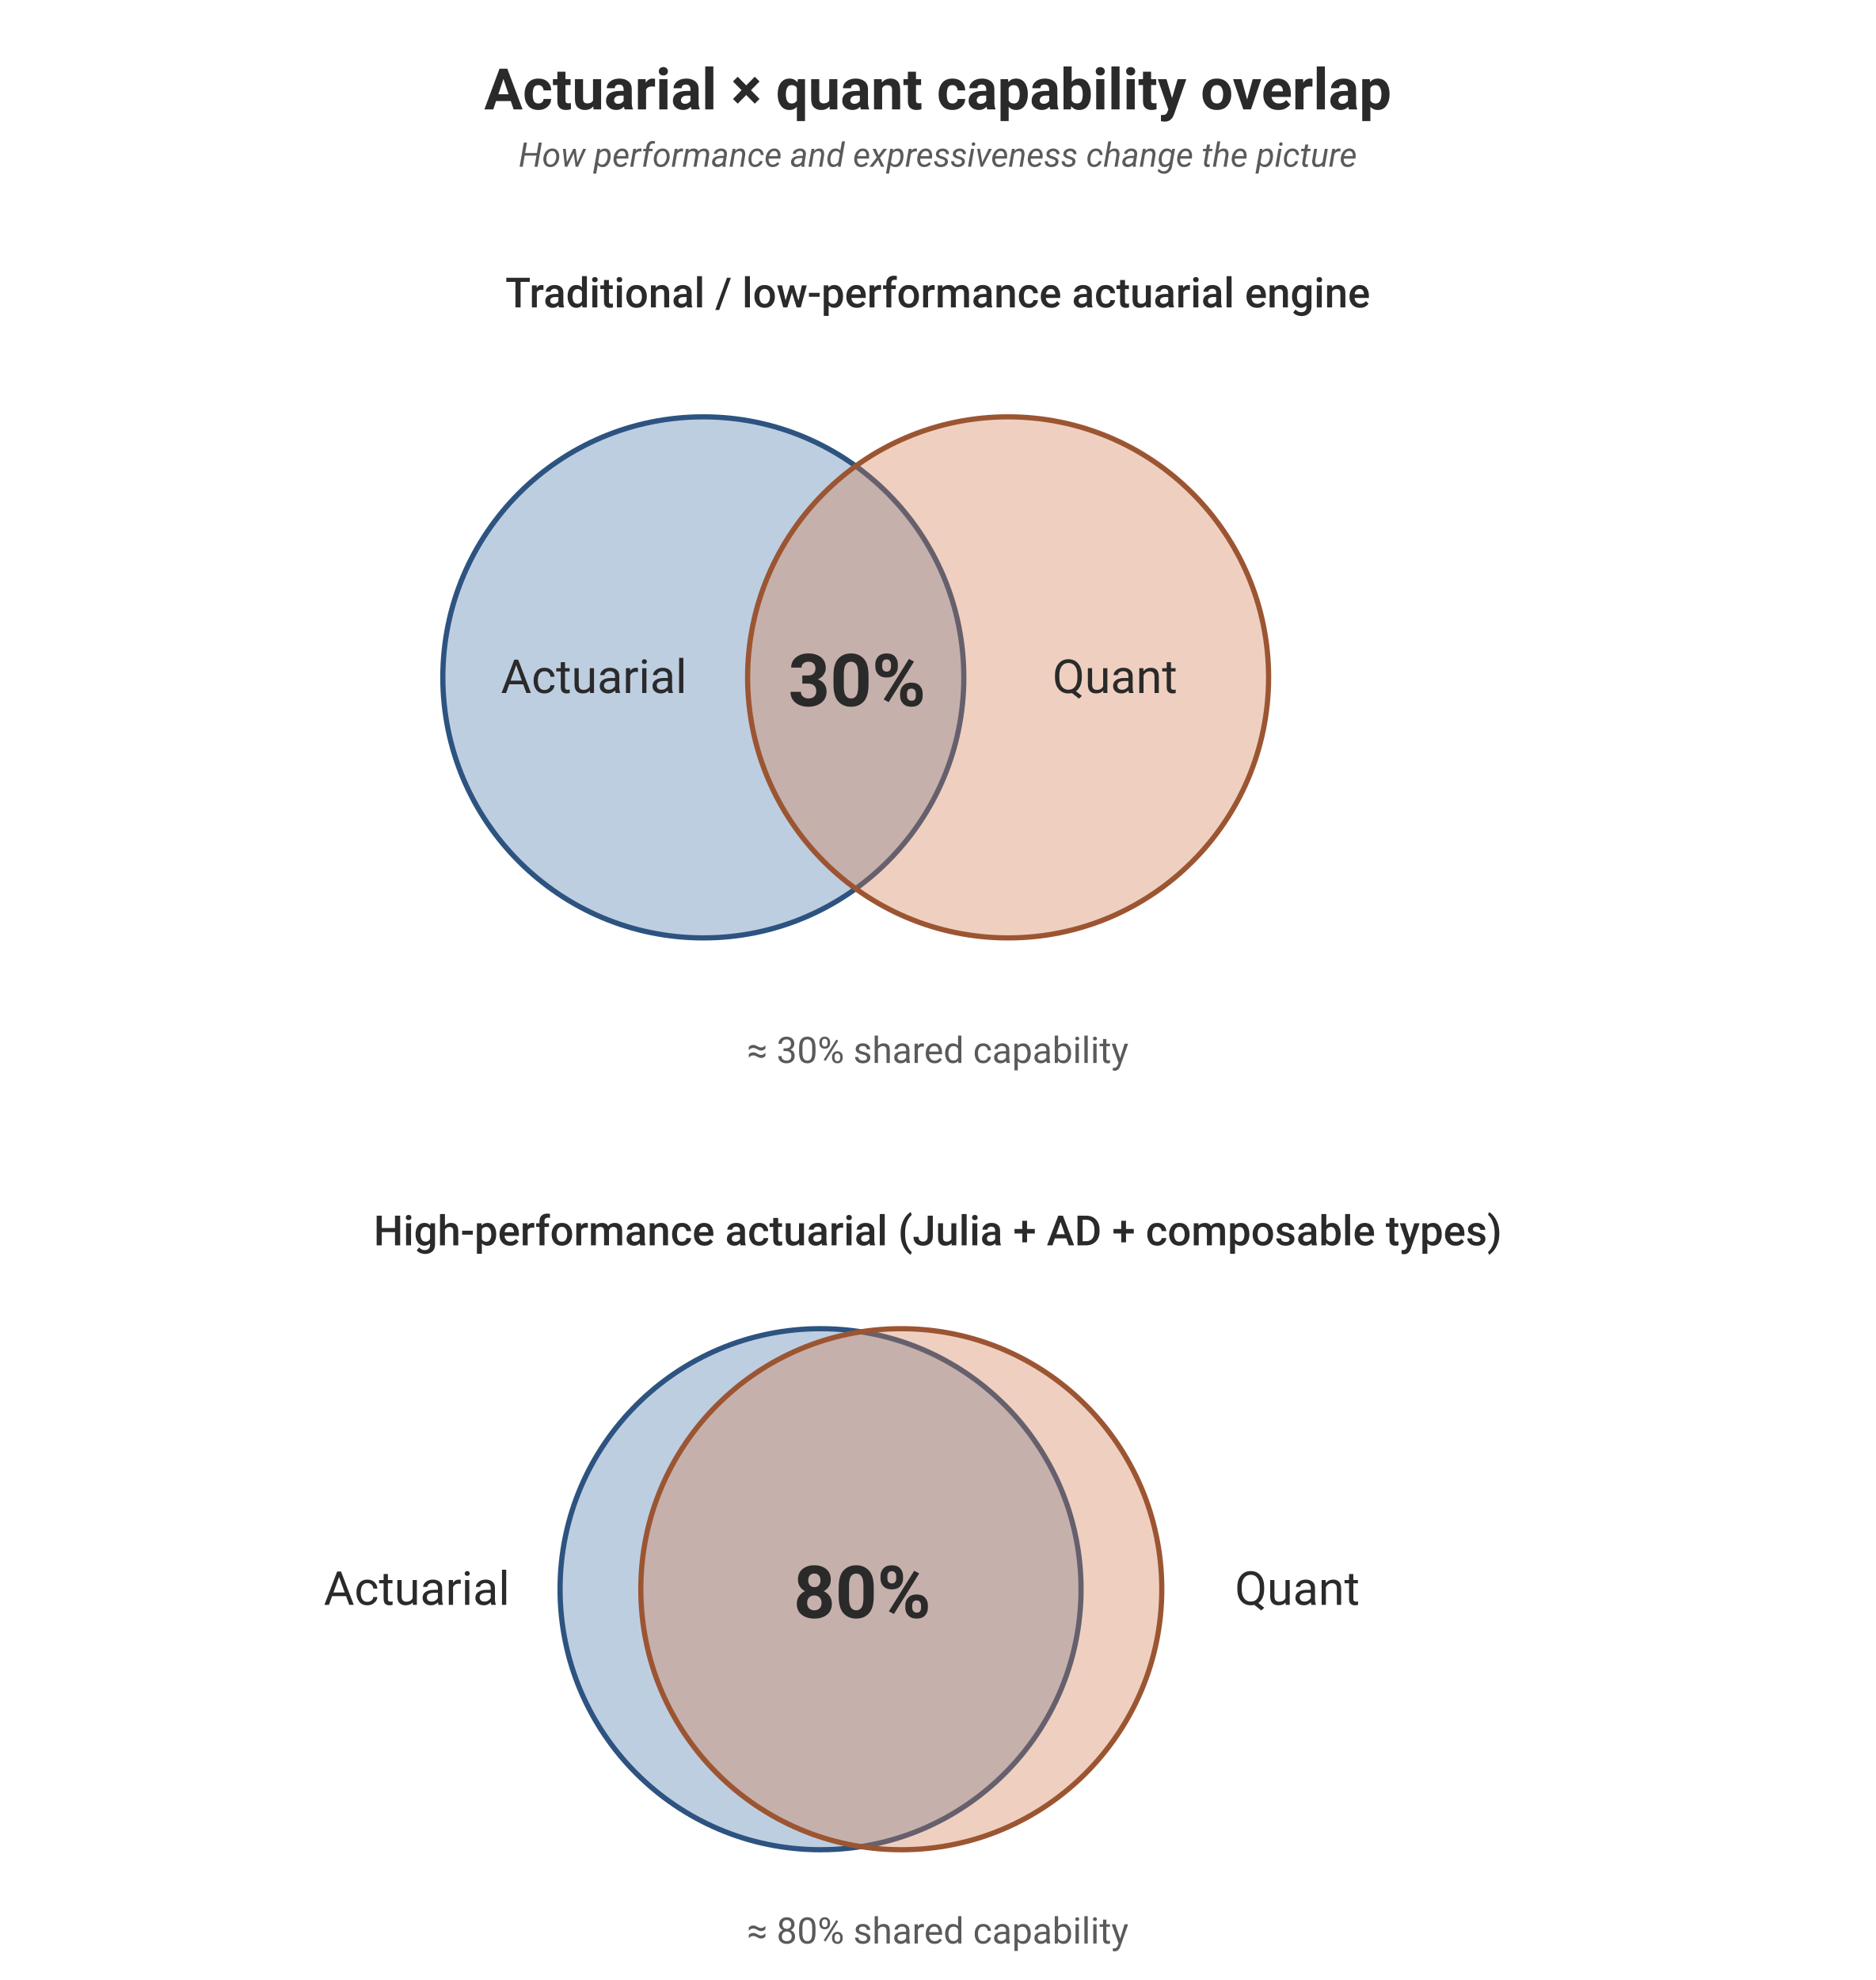
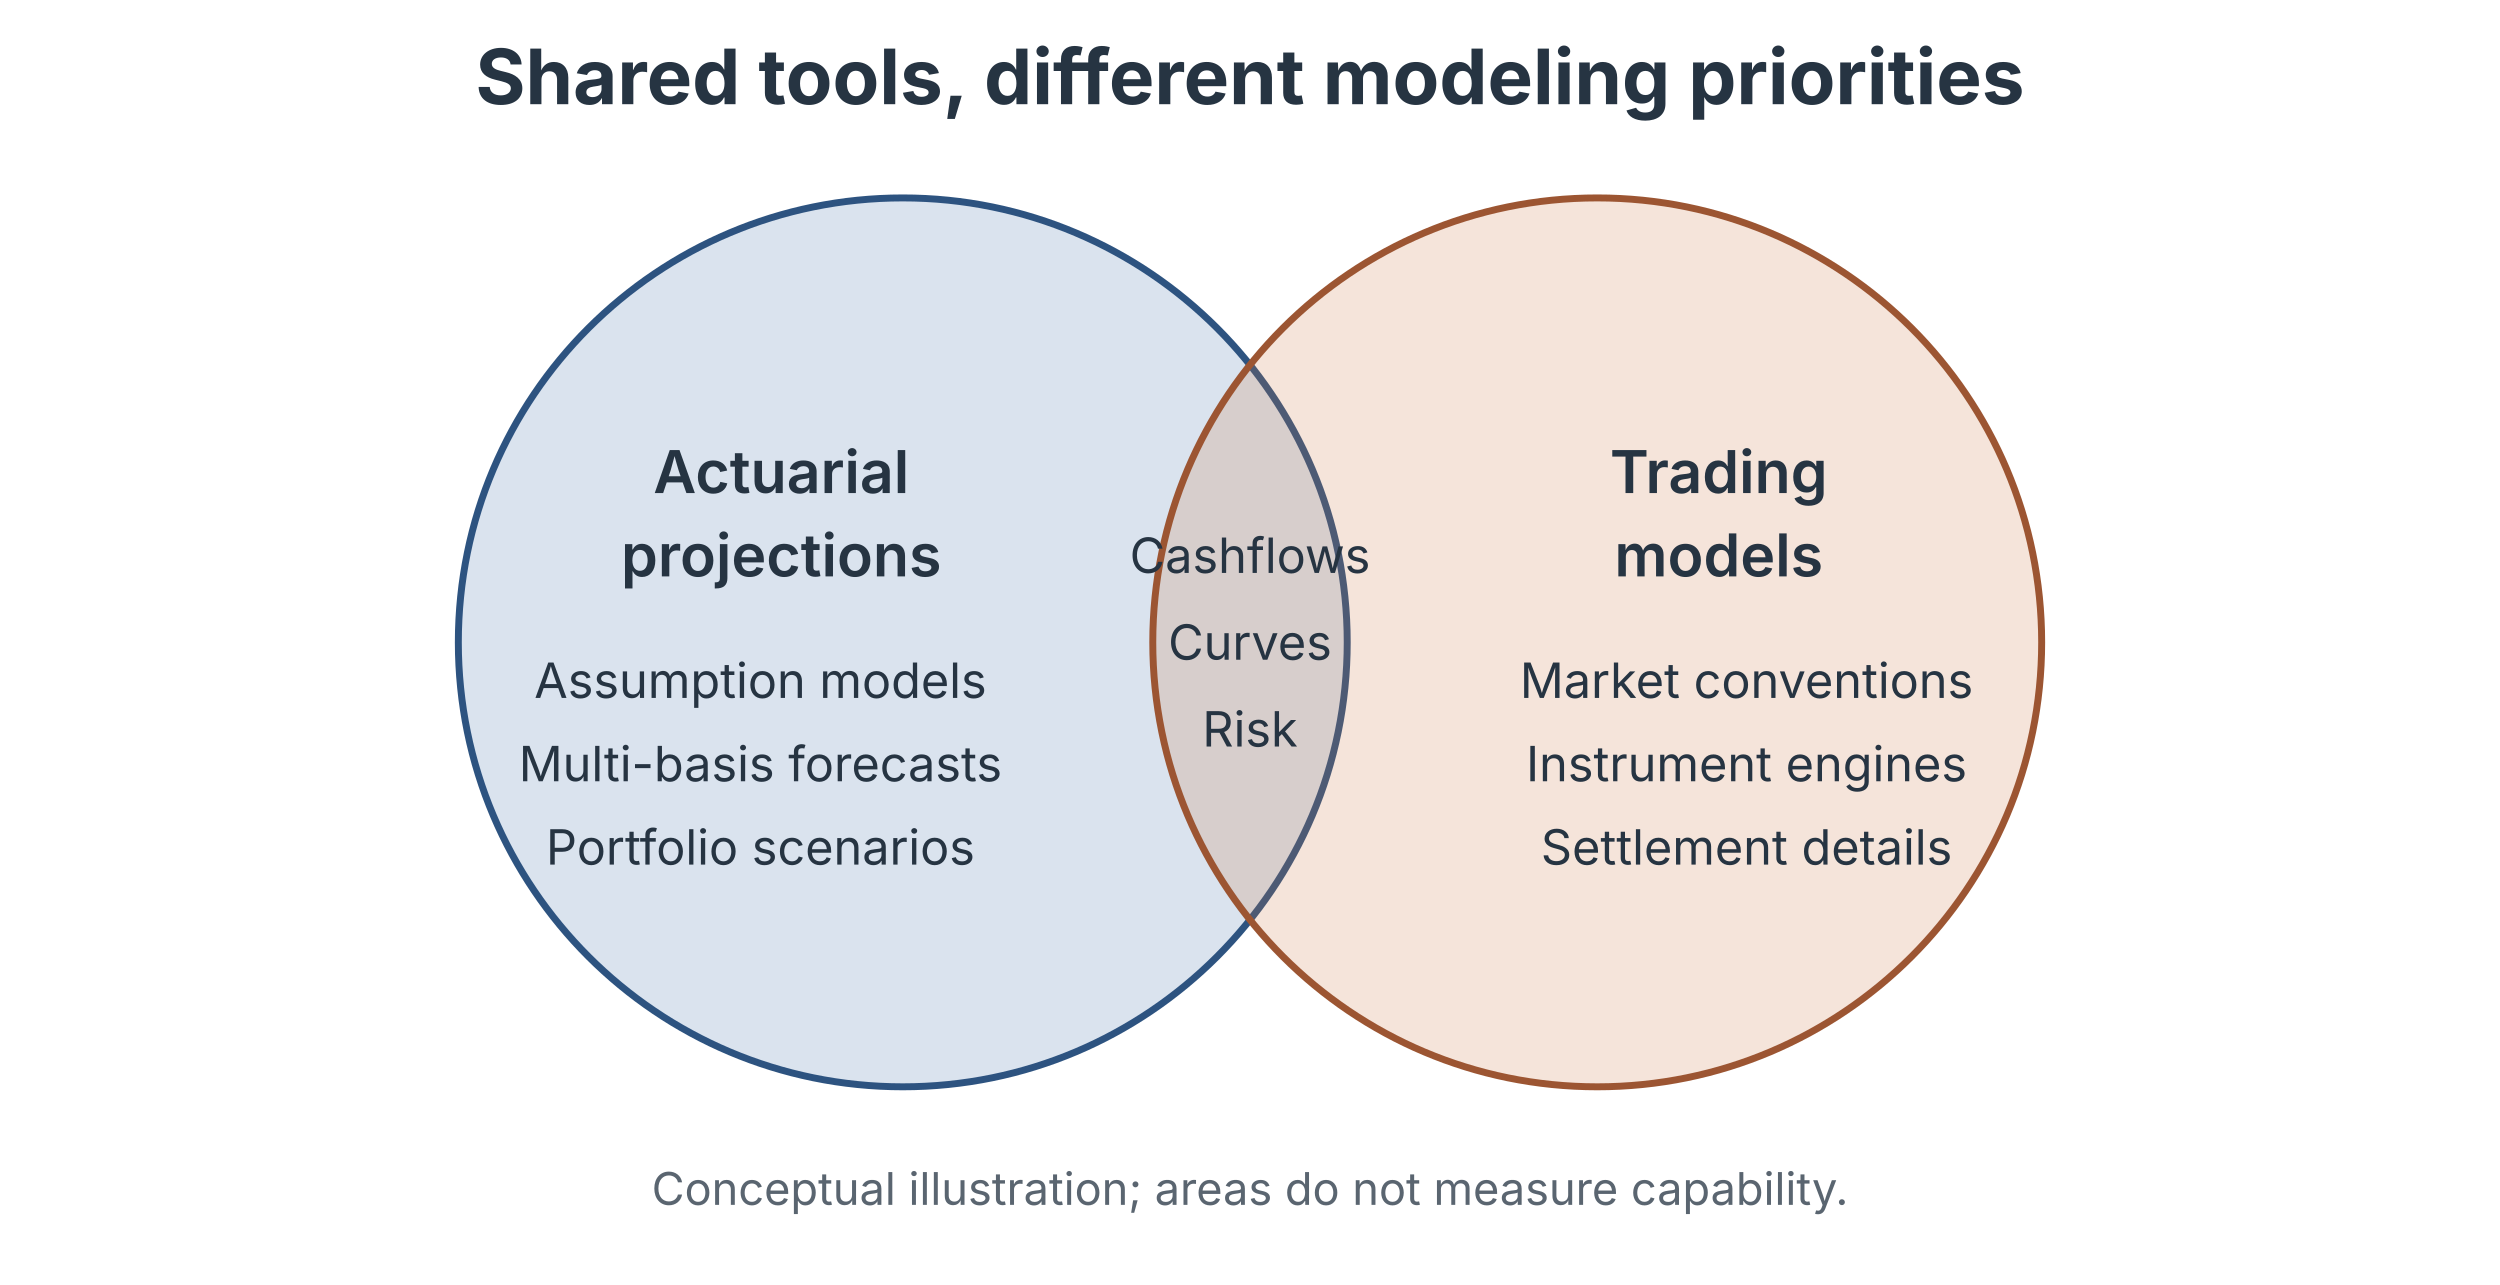
- <svg xmlns="http://www.w3.org/2000/svg" viewBox="0 0 720 760" width="720" height="760" font-family="-apple-system, BlinkMacSystemFont, 'Segoe UI', Roboto, 'Helvetica Neue', Helvetica, Arial, sans-serif">
-   <style type="text/css">
-     .title       { font-size: 22px; font-weight: 700; fill: #2A2A2A; }
-     .subtitle    { font-size: 13px; font-style: italic; fill: #5A5A5A; }
-     .header      { font-size: 16px; font-weight: 500; fill: #2A2A2A; }
-     .clabel      { font-size: 18px; fill: #2A2A2A; }
-     .percent     { font-size: 28px; font-weight: 700; fill: #2A2A2A; }
-     .caption     { font-size: 14px; fill: #5A5A5A; }
-     .actuarial   { fill: #4773AA; fill-opacity: 0.35; stroke: #2D5380; stroke-width: 2; }
-     .quant       { fill: #D17A4A; fill-opacity: 0.35; stroke: #9C5532; stroke-width: 2; }
+ <svg xmlns="http://www.w3.org/2000/svg" viewBox="0 0 720 370" width="720" height="370" role="img" aria-labelledby="title description">
+   <style>
+     text { font-family: -apple-system, BlinkMacSystemFont, 'Segoe UI', sans-serif; fill: #263442; text-anchor: middle; }
+     .title { font-size: 22px; font-weight: 700; }
+     .label { font-size: 17px; font-weight: 600; }
+     .detail { font-size: 14px; }
+     .note { font-size: 13px; fill: #5a6570; }
  </style>
-   <text x="360" y="42" text-anchor="middle" class="title">Actuarial × quant capability overlap</text>
-   <text x="360" y="64" text-anchor="middle" class="subtitle">How performance and expressiveness change the picture</text>
-   <text x="360" y="118" text-anchor="middle" class="header">Traditional / low-performance actuarial engine</text>
-   <circle cx="270" cy="260" r="100" class="actuarial" />
-   <circle cx="387" cy="260" r="100" class="quant" />
-   <text x="228" y="266" text-anchor="middle" class="clabel">Actuarial</text>
-   <text x="428" y="266" text-anchor="middle" class="clabel">Quant</text>
-   <text x="329" y="271" text-anchor="middle" class="percent">30%</text>
-   <text x="360" y="408" text-anchor="middle" class="caption">≈ 30% shared capability</text>
-   <text x="360" y="478" text-anchor="middle" class="header">High-performance actuarial (Julia + AD + composable types)</text>
-   <circle cx="315" cy="610" r="100" class="actuarial" />
-   <circle cx="346" cy="610" r="100" class="quant" />
-   <text x="160" y="616" text-anchor="middle" class="clabel">Actuarial</text>
-   <text x="498" y="616" text-anchor="middle" class="clabel">Quant</text>
-   <text x="331" y="621" text-anchor="middle" class="percent">80%</text>
-   <text x="360" y="746" text-anchor="middle" class="caption">≈ 80% shared capability</text>
+   <text x="360" y="30" class="title">Shared tools, different modeling priorities</text>
+   <circle cx="260" cy="185" r="128" fill="#4773aa" fill-opacity="0.2" stroke="#2d5380" stroke-width="2" />
+   <circle cx="460" cy="185" r="128" fill="#d17a4a" fill-opacity="0.2" stroke="#9c5532" stroke-width="2" />
+   <text x="225" y="142" class="label">Actuarial</text>
+   <text x="225" y="166" class="label">projections</text>
+   <text x="219" y="201" class="detail">Assumption models</text>
+   <text x="219" y="225" class="detail">Multi-basis forecasts</text>
+   <text x="219" y="249" class="detail">Portfolio scenarios</text>
+   <text x="495" y="142" class="label">Trading</text>
+   <text x="495" y="166" class="label">models</text>
+   <text x="503" y="201" class="detail">Market conventions</text>
+   <text x="503" y="225" class="detail">Instrument engines</text>
+   <text x="503" y="249" class="detail">Settlement details</text>
+   <text x="360" y="165" class="detail">Cashflows</text>
+   <text x="360" y="190" class="detail">Curves</text>
+   <text x="360" y="215" class="detail">Risk</text>
+   <text x="360" y="347" class="note">Conceptual illustration; areas do not measure capability.</text>
</svg>
